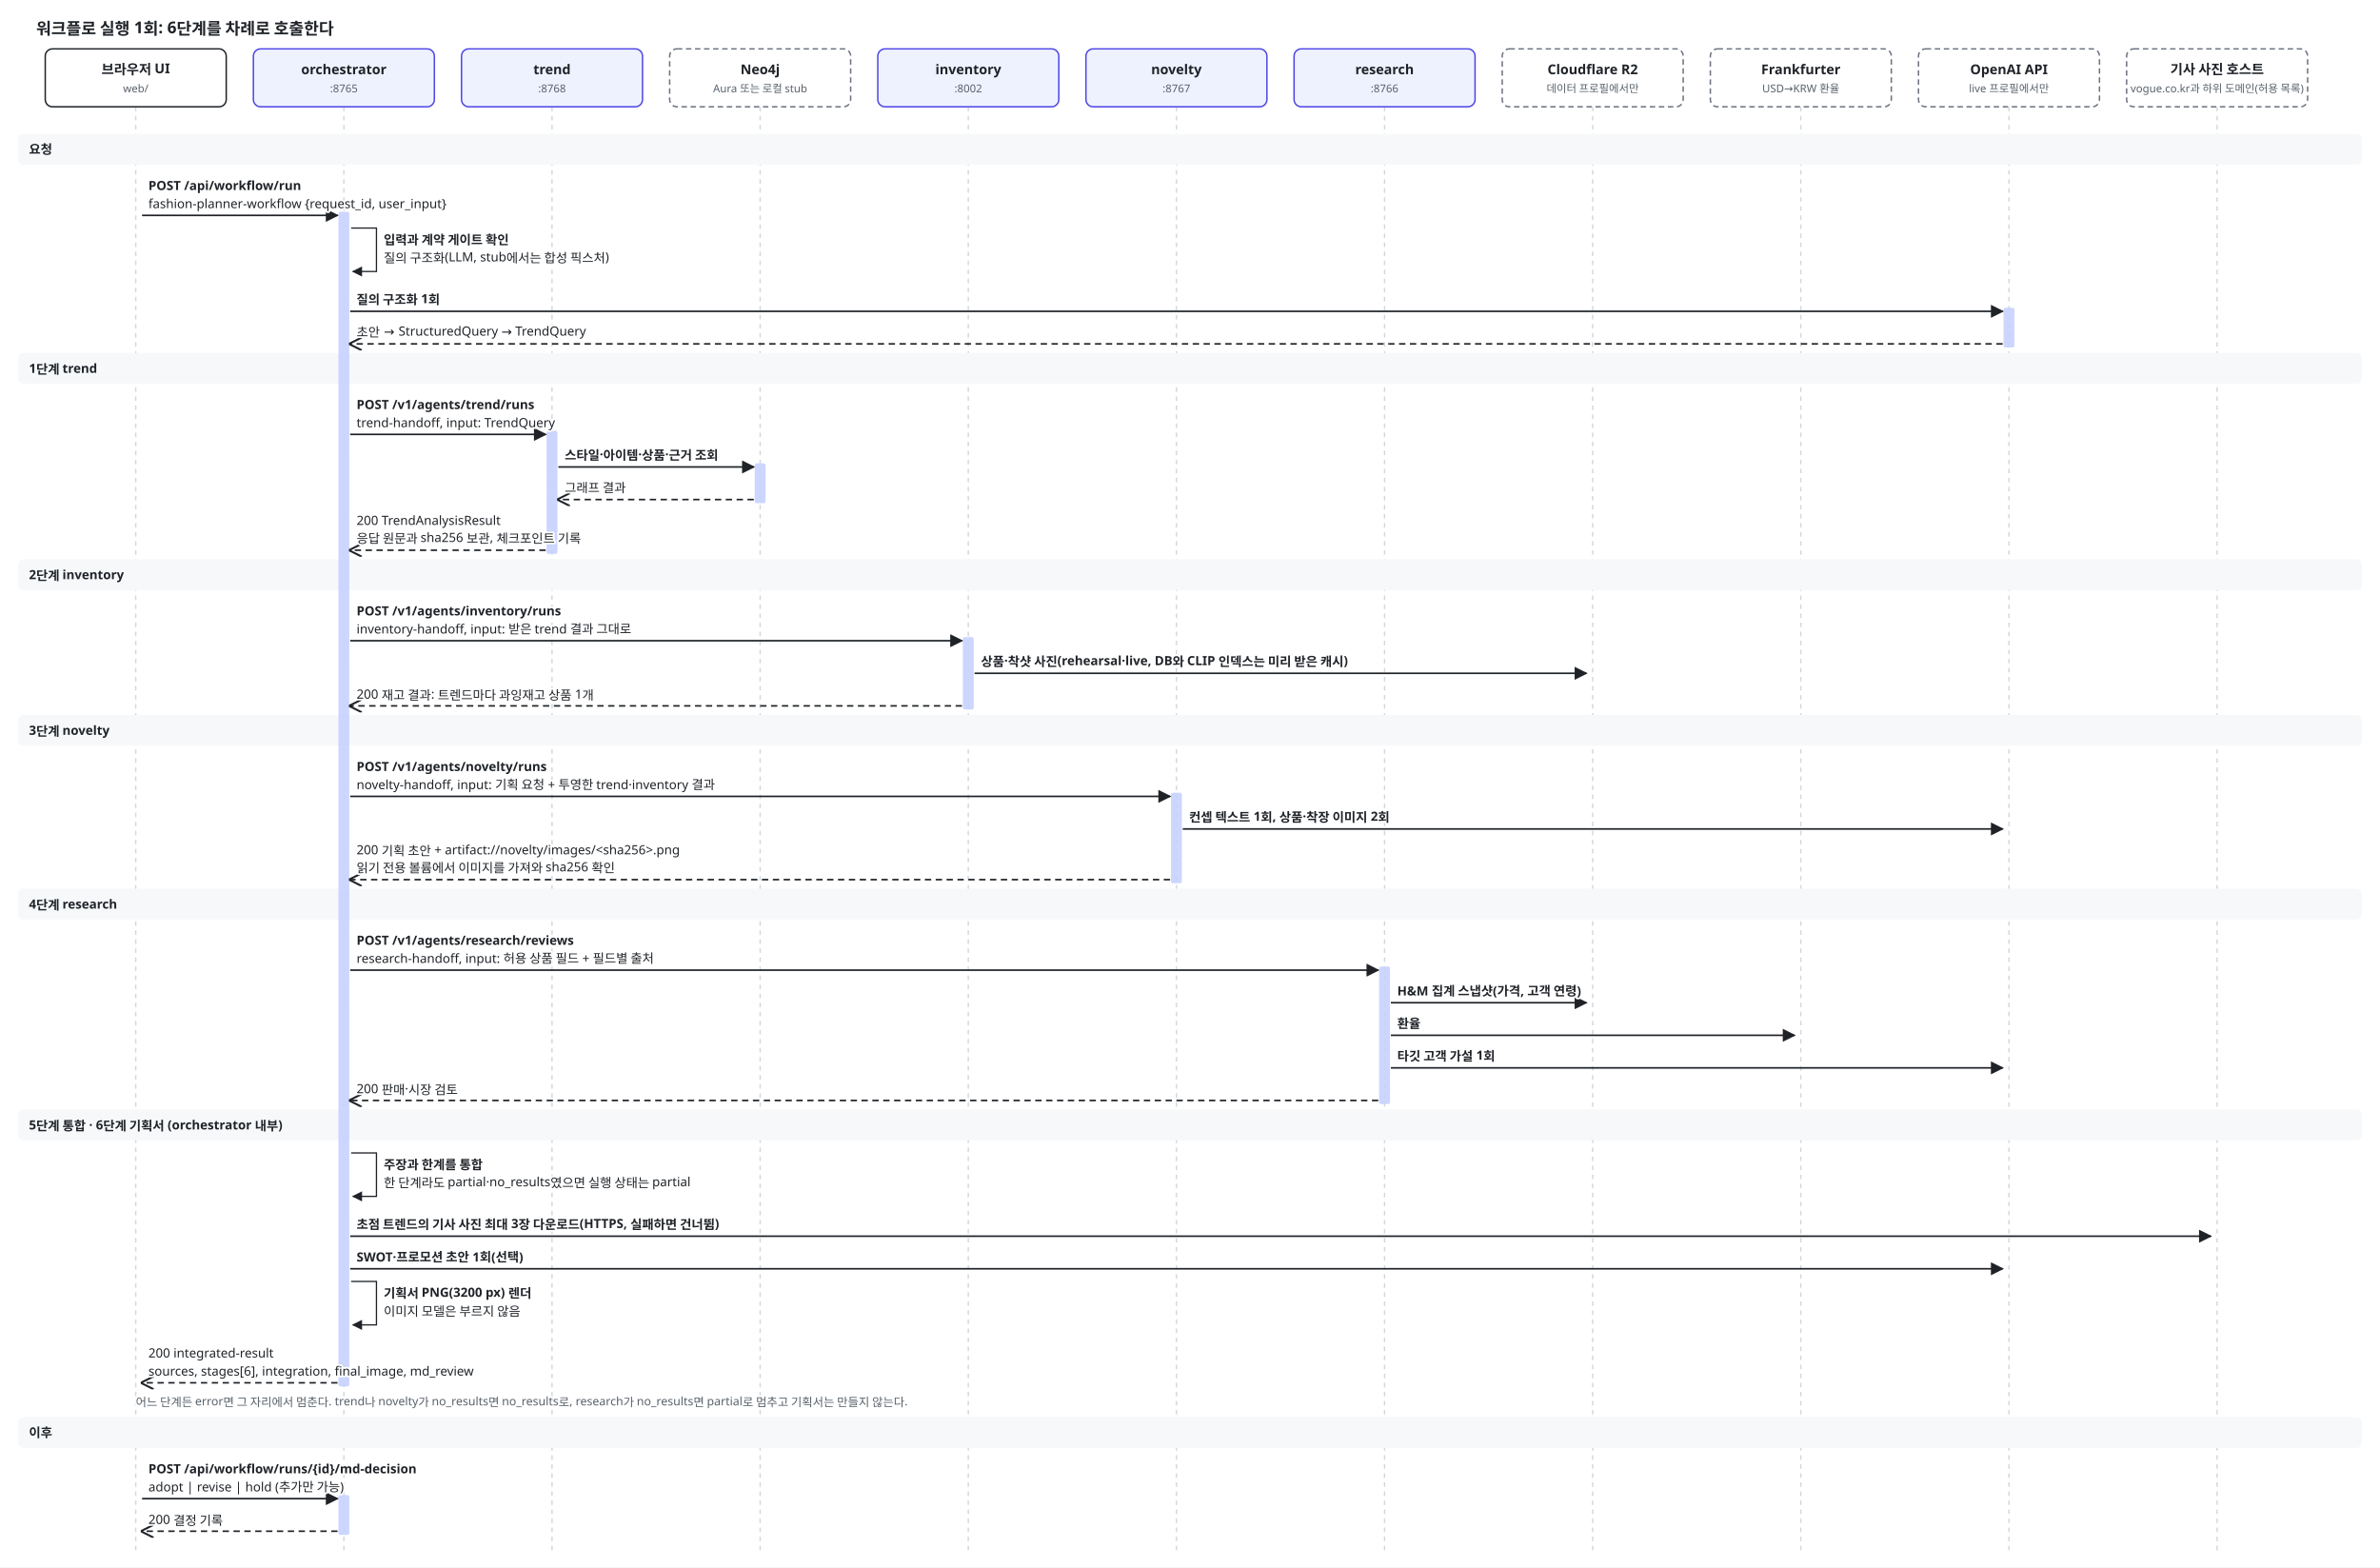
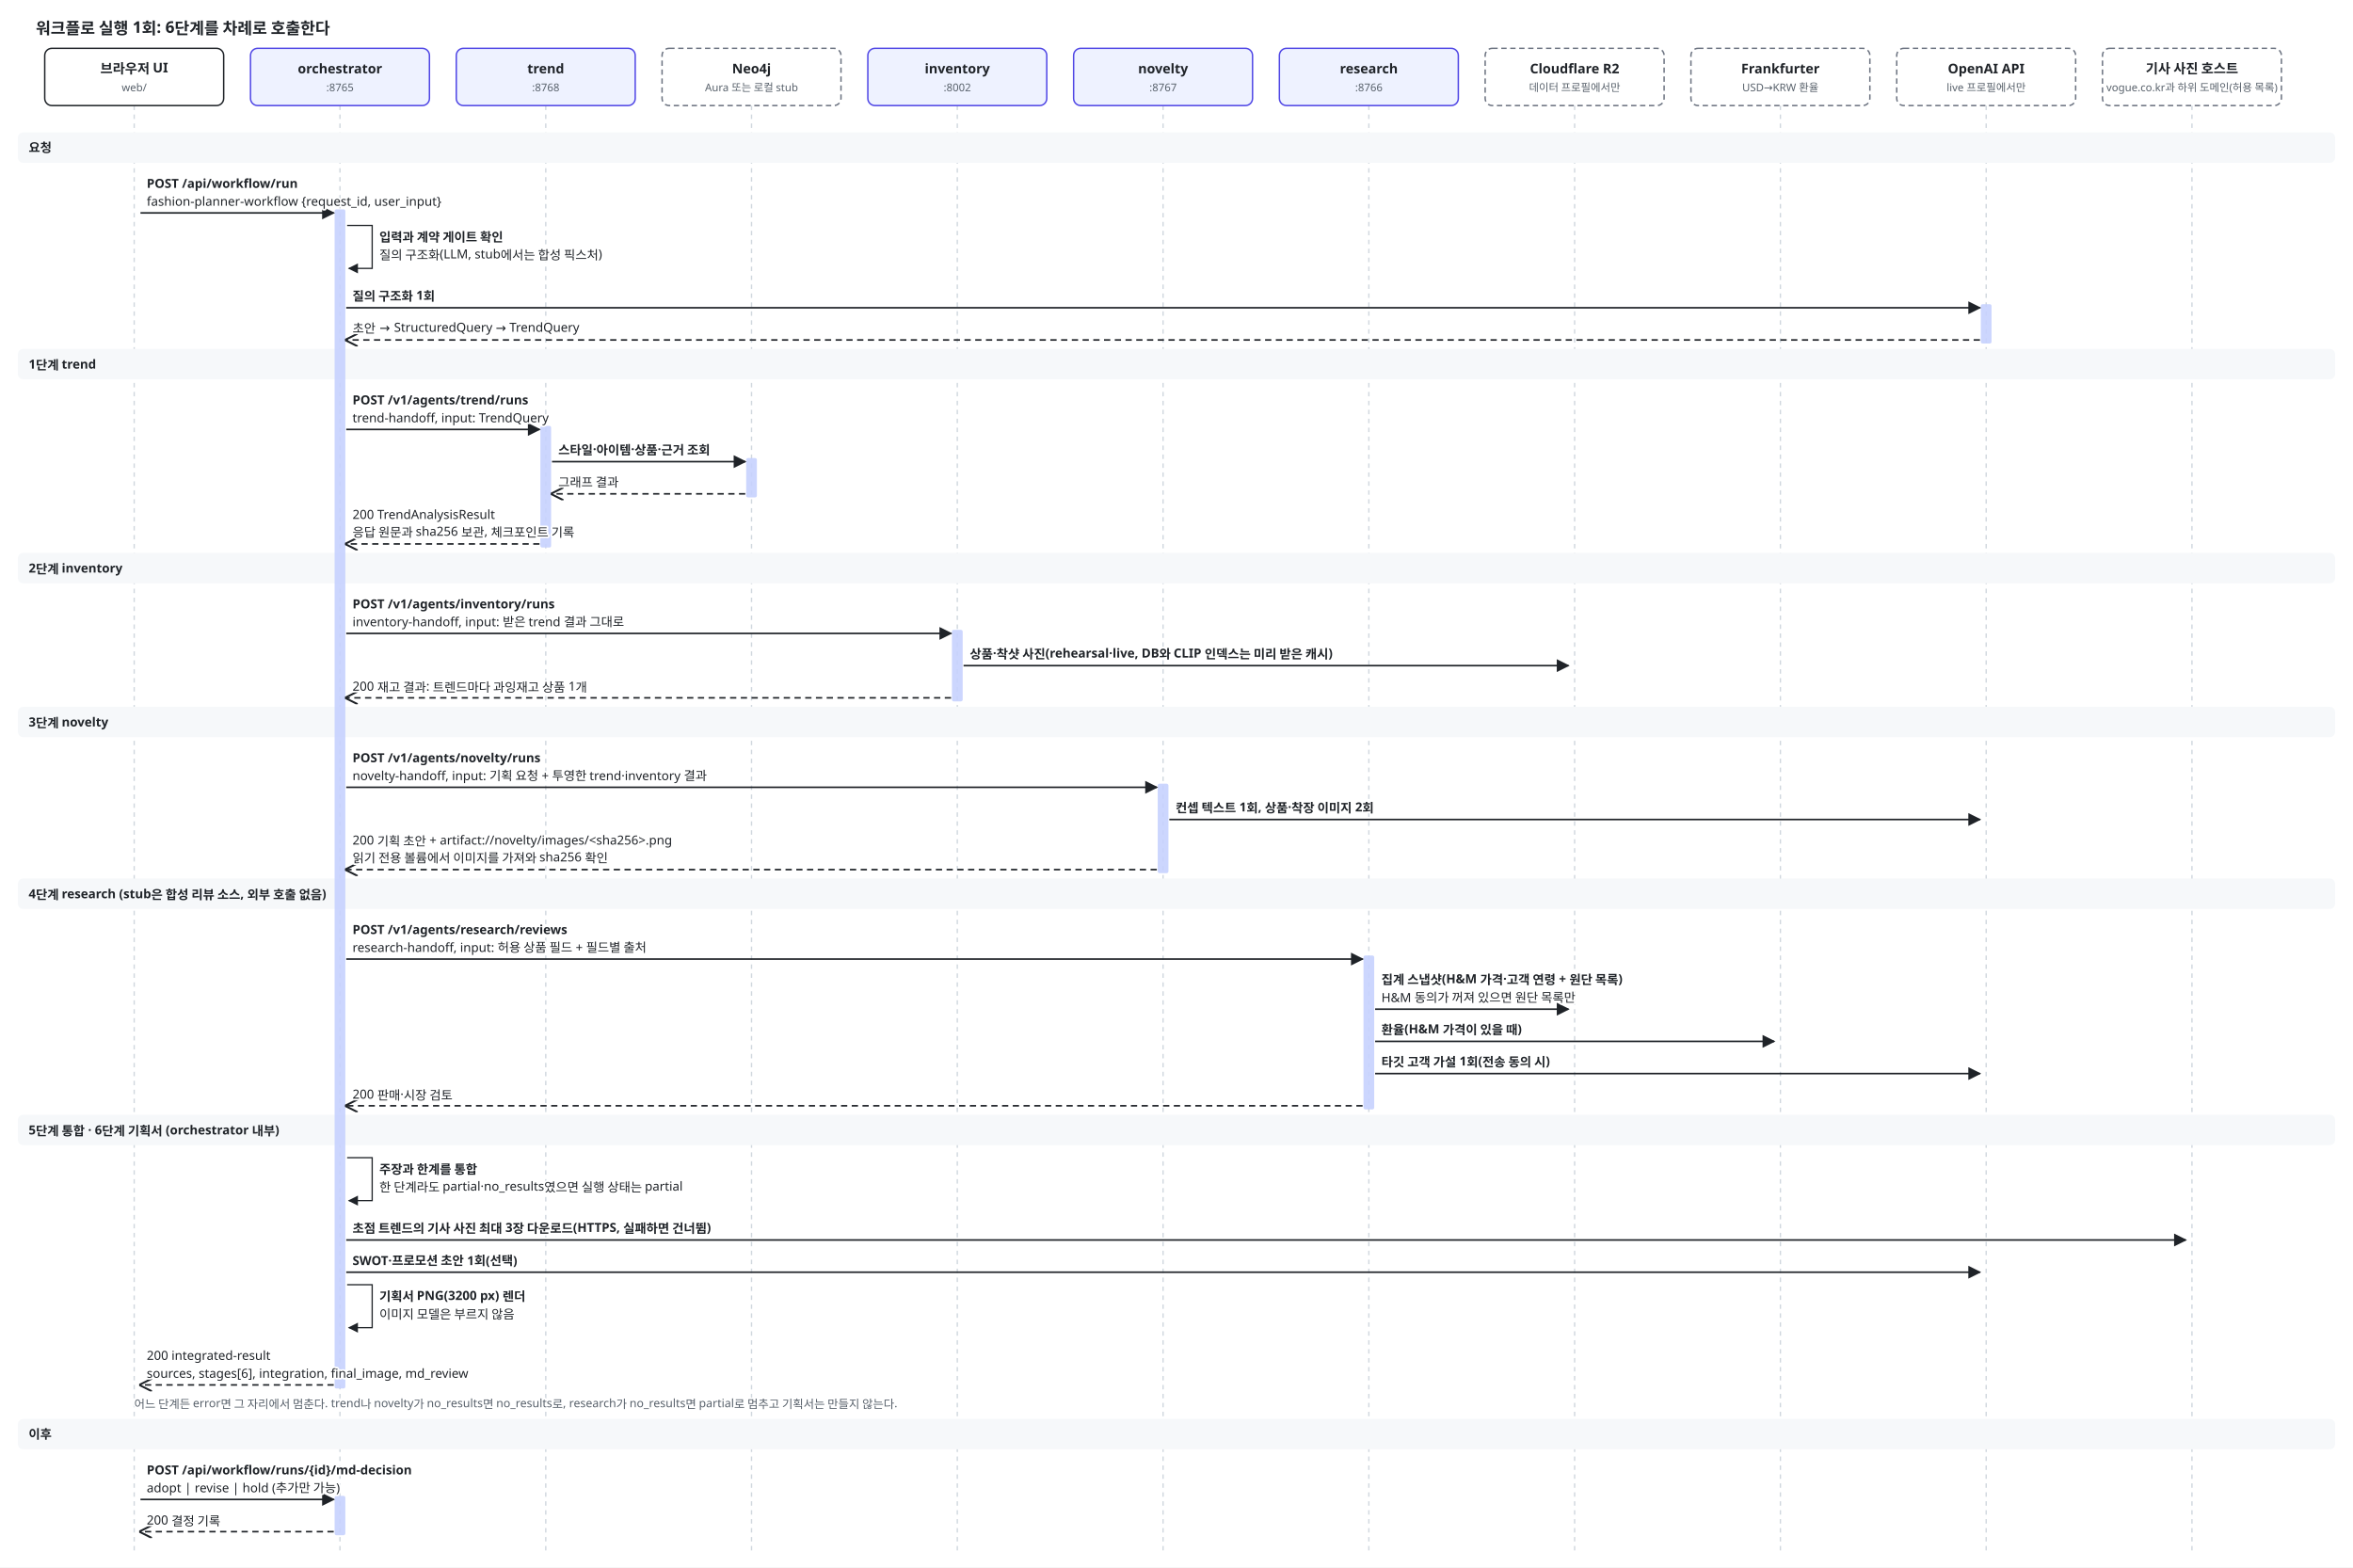
- <svg xmlns="http://www.w3.org/2000/svg" width="2630" height="1732" viewBox="0 0 2630 1732" role="img">
+ <svg xmlns="http://www.w3.org/2000/svg" width="2630" height="1752" viewBox="0 0 2630 1752" role="img">
  <defs>
    <marker id="call" viewBox="0 0 10 10" refX="9" refY="5" markerWidth="8" markerHeight="8" orient="auto">
      <path d="M0,0 L10,5 L0,10 z" fill="#1f2328" />
    </marker>
    <marker id="ret" viewBox="0 0 10 10" refX="9" refY="5" markerWidth="8" markerHeight="8" orient="auto">
      <path d="M0,0 L10,5 L0,10" fill="none" stroke="#1f2328" stroke-width="1.5" />
    </marker>
    <marker id="err" viewBox="0 0 10 10" refX="9" refY="5" markerWidth="8" markerHeight="8" orient="auto">
      <path d="M0,0 L10,5 L0,10" fill="none" stroke="#b91c1c" stroke-width="1.5" />
    </marker>
  </defs>
  <rect width="100%" height="100%" fill="#ffffff" />
  <text x="40.0" y="38.0" font-family="Pretendard, 'Noto Sans KR', 'Apple SD Gothic Neo', sans-serif" font-size="18" font-weight="bold" fill="#1f2328" text-anchor="start">워크플로 실행 1회: 6단계를 차례로 호출한다</text>
-   <line x1="150.0" y1="118" x2="150.0" y2="1716" stroke="#d0d7de" stroke-width="1.5" stroke-dasharray="5 5" />
-   <line x1="380.0" y1="118" x2="380.0" y2="1716" stroke="#d0d7de" stroke-width="1.5" stroke-dasharray="5 5" />
-   <line x1="610.0" y1="118" x2="610.0" y2="1716" stroke="#d0d7de" stroke-width="1.5" stroke-dasharray="5 5" />
-   <line x1="840.0" y1="118" x2="840.0" y2="1716" stroke="#d0d7de" stroke-width="1.5" stroke-dasharray="5 5" />
-   <line x1="1070.0" y1="118" x2="1070.0" y2="1716" stroke="#d0d7de" stroke-width="1.5" stroke-dasharray="5 5" />
-   <line x1="1300.0" y1="118" x2="1300.0" y2="1716" stroke="#d0d7de" stroke-width="1.5" stroke-dasharray="5 5" />
-   <line x1="1530.0" y1="118" x2="1530.0" y2="1716" stroke="#d0d7de" stroke-width="1.5" stroke-dasharray="5 5" />
-   <line x1="1760.0" y1="118" x2="1760.0" y2="1716" stroke="#d0d7de" stroke-width="1.5" stroke-dasharray="5 5" />
-   <line x1="1990.0" y1="118" x2="1990.0" y2="1716" stroke="#d0d7de" stroke-width="1.5" stroke-dasharray="5 5" />
-   <line x1="2220.0" y1="118" x2="2220.0" y2="1716" stroke="#d0d7de" stroke-width="1.5" stroke-dasharray="5 5" />
-   <line x1="2450.0" y1="118" x2="2450.0" y2="1716" stroke="#d0d7de" stroke-width="1.5" stroke-dasharray="5 5" />
+   <line x1="150.0" y1="118" x2="150.0" y2="1736" stroke="#d0d7de" stroke-width="1.5" stroke-dasharray="5 5" />
+   <line x1="380.0" y1="118" x2="380.0" y2="1736" stroke="#d0d7de" stroke-width="1.5" stroke-dasharray="5 5" />
+   <line x1="610.0" y1="118" x2="610.0" y2="1736" stroke="#d0d7de" stroke-width="1.5" stroke-dasharray="5 5" />
+   <line x1="840.0" y1="118" x2="840.0" y2="1736" stroke="#d0d7de" stroke-width="1.5" stroke-dasharray="5 5" />
+   <line x1="1070.0" y1="118" x2="1070.0" y2="1736" stroke="#d0d7de" stroke-width="1.5" stroke-dasharray="5 5" />
+   <line x1="1300.0" y1="118" x2="1300.0" y2="1736" stroke="#d0d7de" stroke-width="1.5" stroke-dasharray="5 5" />
+   <line x1="1530.0" y1="118" x2="1530.0" y2="1736" stroke="#d0d7de" stroke-width="1.5" stroke-dasharray="5 5" />
+   <line x1="1760.0" y1="118" x2="1760.0" y2="1736" stroke="#d0d7de" stroke-width="1.5" stroke-dasharray="5 5" />
+   <line x1="1990.0" y1="118" x2="1990.0" y2="1736" stroke="#d0d7de" stroke-width="1.5" stroke-dasharray="5 5" />
+   <line x1="2220.0" y1="118" x2="2220.0" y2="1736" stroke="#d0d7de" stroke-width="1.5" stroke-dasharray="5 5" />
+   <line x1="2450.0" y1="118" x2="2450.0" y2="1736" stroke="#d0d7de" stroke-width="1.5" stroke-dasharray="5 5" />
  <rect x="20" y="148" width="2590" height="34" rx="6" fill="#f6f8fa" />
  <rect x="20" y="390" width="2590" height="34" rx="6" fill="#f6f8fa" />
  <rect x="20" y="618" width="2590" height="34" rx="6" fill="#f6f8fa" />
  <rect x="20" y="790" width="2590" height="34" rx="6" fill="#f6f8fa" />
  <rect x="20" y="982" width="2590" height="34" rx="6" fill="#f6f8fa" />
-   <rect x="20" y="1226" width="2590" height="34" rx="6" fill="#f6f8fa" />
-   <rect x="20" y="1566" width="2590" height="34" rx="6" fill="#f6f8fa" />
+   <rect x="20" y="1246" width="2590" height="34" rx="6" fill="#f6f8fa" />
+   <rect x="20" y="1586" width="2590" height="34" rx="6" fill="#f6f8fa" />
  <rect x="2214.0" y="340.0" width="12" height="44.0" rx="2" fill="#c7d2fe" opacity="0.9" />
  <rect x="834.0" y="512.0" width="12" height="44.0" rx="2" fill="#c7d2fe" opacity="0.9" />
  <rect x="604.0" y="476.0" width="12" height="136.0" rx="2" fill="#c7d2fe" opacity="0.9" />
  <rect x="1064.0" y="704.0" width="12" height="80.0" rx="2" fill="#c7d2fe" opacity="0.9" />
  <rect x="1294.0" y="876.0" width="12" height="100.0" rx="2" fill="#c7d2fe" opacity="0.9" />
-   <rect x="1524.0" y="1068.0" width="12" height="152.0" rx="2" fill="#c7d2fe" opacity="0.9" />
-   <rect x="374.0" y="234.0" width="12" height="1298.0" rx="2" fill="#c7d2fe" opacity="0.9" />
-   <rect x="374.0" y="1652.0" width="12" height="44.0" rx="2" fill="#c7d2fe" opacity="0.9" />
+   <rect x="1524.0" y="1068.0" width="12" height="172.0" rx="2" fill="#c7d2fe" opacity="0.9" />
+   <rect x="374.0" y="234.0" width="12" height="1318.0" rx="2" fill="#c7d2fe" opacity="0.9" />
+   <rect x="374.0" y="1672.0" width="12" height="44.0" rx="2" fill="#c7d2fe" opacity="0.9" />
  <text x="32.0" y="170.0" font-family="Pretendard, 'Noto Sans KR', 'Apple SD Gothic Neo', sans-serif" font-size="14" font-weight="bold" fill="#1f2328" stroke="#f6f8fa" stroke-width="5" stroke-linejoin="round" paint-order="stroke">요청</text>
  <text x="32.0" y="412.0" font-family="Pretendard, 'Noto Sans KR', 'Apple SD Gothic Neo', sans-serif" font-size="14" font-weight="bold" fill="#1f2328" stroke="#f6f8fa" stroke-width="5" stroke-linejoin="round" paint-order="stroke">1단계 trend</text>
  <text x="32.0" y="640.0" font-family="Pretendard, 'Noto Sans KR', 'Apple SD Gothic Neo', sans-serif" font-size="14" font-weight="bold" fill="#1f2328" stroke="#f6f8fa" stroke-width="5" stroke-linejoin="round" paint-order="stroke">2단계 inventory</text>
  <text x="32.0" y="812.0" font-family="Pretendard, 'Noto Sans KR', 'Apple SD Gothic Neo', sans-serif" font-size="14" font-weight="bold" fill="#1f2328" stroke="#f6f8fa" stroke-width="5" stroke-linejoin="round" paint-order="stroke">3단계 novelty</text>
-   <text x="32.0" y="1004.0" font-family="Pretendard, 'Noto Sans KR', 'Apple SD Gothic Neo', sans-serif" font-size="14" font-weight="bold" fill="#1f2328" stroke="#f6f8fa" stroke-width="5" stroke-linejoin="round" paint-order="stroke">4단계 research</text>
-   <text x="32.0" y="1248.0" font-family="Pretendard, 'Noto Sans KR', 'Apple SD Gothic Neo', sans-serif" font-size="14" font-weight="bold" fill="#1f2328" stroke="#f6f8fa" stroke-width="5" stroke-linejoin="round" paint-order="stroke">5단계 통합 · 6단계 기획서 (orchestrator 내부)</text>
-   <text x="32.0" y="1588.0" font-family="Pretendard, 'Noto Sans KR', 'Apple SD Gothic Neo', sans-serif" font-size="14" font-weight="bold" fill="#1f2328" stroke="#f6f8fa" stroke-width="5" stroke-linejoin="round" paint-order="stroke">이후</text>
+   <text x="32.0" y="1004.0" font-family="Pretendard, 'Noto Sans KR', 'Apple SD Gothic Neo', sans-serif" font-size="14" font-weight="bold" fill="#1f2328" stroke="#f6f8fa" stroke-width="5" stroke-linejoin="round" paint-order="stroke">4단계 research (stub은 합성 리뷰 소스, 외부 호출 없음)</text>
+   <text x="32.0" y="1268.0" font-family="Pretendard, 'Noto Sans KR', 'Apple SD Gothic Neo', sans-serif" font-size="14" font-weight="bold" fill="#1f2328" stroke="#f6f8fa" stroke-width="5" stroke-linejoin="round" paint-order="stroke">5단계 통합 · 6단계 기획서 (orchestrator 내부)</text>
+   <text x="32.0" y="1608.0" font-family="Pretendard, 'Noto Sans KR', 'Apple SD Gothic Neo', sans-serif" font-size="14" font-weight="bold" fill="#1f2328" stroke="#f6f8fa" stroke-width="5" stroke-linejoin="round" paint-order="stroke">이후</text>
  <rect x="50.0" y="54" width="200" height="64" rx="8" fill="#ffffff" stroke="#1f2328" stroke-width="1.6" />
  <text x="150.0" y="82.0" font-family="Pretendard, 'Noto Sans KR', 'Apple SD Gothic Neo', sans-serif" font-size="15" font-weight="bold" fill="#1f2328" text-anchor="middle">브라우저 UI</text>
  <text x="150.0" y="102.0" font-family="Pretendard, 'Noto Sans KR', 'Apple SD Gothic Neo', sans-serif" font-size="12" font-weight="normal" fill="#57606a" text-anchor="middle">web/</text>
  <rect x="280.0" y="54" width="200" height="64" rx="8" fill="#eef2ff" stroke="#4f46e5" stroke-width="1.6" />
  <text x="380.0" y="82.0" font-family="Pretendard, 'Noto Sans KR', 'Apple SD Gothic Neo', sans-serif" font-size="15" font-weight="bold" fill="#1f2328" text-anchor="middle">orchestrator</text>
  <text x="380.0" y="102.0" font-family="Pretendard, 'Noto Sans KR', 'Apple SD Gothic Neo', sans-serif" font-size="12" font-weight="normal" fill="#57606a" text-anchor="middle">:8765</text>
  <rect x="510.0" y="54" width="200" height="64" rx="8" fill="#eef2ff" stroke="#4f46e5" stroke-width="1.6" />
  <text x="610.0" y="82.0" font-family="Pretendard, 'Noto Sans KR', 'Apple SD Gothic Neo', sans-serif" font-size="15" font-weight="bold" fill="#1f2328" text-anchor="middle">trend</text>
  <text x="610.0" y="102.0" font-family="Pretendard, 'Noto Sans KR', 'Apple SD Gothic Neo', sans-serif" font-size="12" font-weight="normal" fill="#57606a" text-anchor="middle">:8768</text>
  <rect x="740.0" y="54" width="200" height="64" rx="8" fill="#ffffff" stroke="#6b7280" stroke-width="1.6" stroke-dasharray="6 4" />
  <text x="840.0" y="82.0" font-family="Pretendard, 'Noto Sans KR', 'Apple SD Gothic Neo', sans-serif" font-size="15" font-weight="bold" fill="#1f2328" text-anchor="middle">Neo4j</text>
  <text x="840.0" y="102.0" font-family="Pretendard, 'Noto Sans KR', 'Apple SD Gothic Neo', sans-serif" font-size="12" font-weight="normal" fill="#57606a" text-anchor="middle">Aura 또는 로컬 stub</text>
  <rect x="970.0" y="54" width="200" height="64" rx="8" fill="#eef2ff" stroke="#4f46e5" stroke-width="1.6" />
  <text x="1070.0" y="82.0" font-family="Pretendard, 'Noto Sans KR', 'Apple SD Gothic Neo', sans-serif" font-size="15" font-weight="bold" fill="#1f2328" text-anchor="middle">inventory</text>
  <text x="1070.0" y="102.0" font-family="Pretendard, 'Noto Sans KR', 'Apple SD Gothic Neo', sans-serif" font-size="12" font-weight="normal" fill="#57606a" text-anchor="middle">:8002</text>
  <rect x="1200.0" y="54" width="200" height="64" rx="8" fill="#eef2ff" stroke="#4f46e5" stroke-width="1.6" />
  <text x="1300.0" y="82.0" font-family="Pretendard, 'Noto Sans KR', 'Apple SD Gothic Neo', sans-serif" font-size="15" font-weight="bold" fill="#1f2328" text-anchor="middle">novelty</text>
  <text x="1300.0" y="102.0" font-family="Pretendard, 'Noto Sans KR', 'Apple SD Gothic Neo', sans-serif" font-size="12" font-weight="normal" fill="#57606a" text-anchor="middle">:8767</text>
  <rect x="1430.0" y="54" width="200" height="64" rx="8" fill="#eef2ff" stroke="#4f46e5" stroke-width="1.6" />
  <text x="1530.0" y="82.0" font-family="Pretendard, 'Noto Sans KR', 'Apple SD Gothic Neo', sans-serif" font-size="15" font-weight="bold" fill="#1f2328" text-anchor="middle">research</text>
  <text x="1530.0" y="102.0" font-family="Pretendard, 'Noto Sans KR', 'Apple SD Gothic Neo', sans-serif" font-size="12" font-weight="normal" fill="#57606a" text-anchor="middle">:8766</text>
  <rect x="1660.0" y="54" width="200" height="64" rx="8" fill="#ffffff" stroke="#6b7280" stroke-width="1.6" stroke-dasharray="6 4" />
  <text x="1760.0" y="82.0" font-family="Pretendard, 'Noto Sans KR', 'Apple SD Gothic Neo', sans-serif" font-size="15" font-weight="bold" fill="#1f2328" text-anchor="middle">Cloudflare R2</text>
  <text x="1760.0" y="102.0" font-family="Pretendard, 'Noto Sans KR', 'Apple SD Gothic Neo', sans-serif" font-size="12" font-weight="normal" fill="#57606a" text-anchor="middle">데이터 프로필에서만</text>
  <rect x="1890.0" y="54" width="200" height="64" rx="8" fill="#ffffff" stroke="#6b7280" stroke-width="1.6" stroke-dasharray="6 4" />
  <text x="1990.0" y="82.0" font-family="Pretendard, 'Noto Sans KR', 'Apple SD Gothic Neo', sans-serif" font-size="15" font-weight="bold" fill="#1f2328" text-anchor="middle">Frankfurter</text>
  <text x="1990.0" y="102.0" font-family="Pretendard, 'Noto Sans KR', 'Apple SD Gothic Neo', sans-serif" font-size="12" font-weight="normal" fill="#57606a" text-anchor="middle">USD→KRW 환율</text>
  <rect x="2120.0" y="54" width="200" height="64" rx="8" fill="#ffffff" stroke="#6b7280" stroke-width="1.6" stroke-dasharray="6 4" />
  <text x="2220.0" y="82.0" font-family="Pretendard, 'Noto Sans KR', 'Apple SD Gothic Neo', sans-serif" font-size="15" font-weight="bold" fill="#1f2328" text-anchor="middle">OpenAI API</text>
  <text x="2220.0" y="102.0" font-family="Pretendard, 'Noto Sans KR', 'Apple SD Gothic Neo', sans-serif" font-size="12" font-weight="normal" fill="#57606a" text-anchor="middle">live 프로필에서만</text>
  <rect x="2350.0" y="54" width="200" height="64" rx="8" fill="#ffffff" stroke="#6b7280" stroke-width="1.6" stroke-dasharray="6 4" />
  <text x="2450.0" y="82.0" font-family="Pretendard, 'Noto Sans KR', 'Apple SD Gothic Neo', sans-serif" font-size="15" font-weight="bold" fill="#1f2328" text-anchor="middle">기사 사진 호스트</text>
  <text x="2450.0" y="102.0" font-family="Pretendard, 'Noto Sans KR', 'Apple SD Gothic Neo', sans-serif" font-size="12" font-weight="normal" fill="#57606a" text-anchor="middle">vogue.co.kr과 하위 도메인(허용 목록)</text>
  <line x1="157.0" y1="238.0" x2="373.0" y2="238.0" stroke="#1f2328" stroke-width="1.8" marker-end="url(#call)" />
  <text x="164.0" y="210.0" font-family="Pretendard, 'Noto Sans KR', 'Apple SD Gothic Neo', sans-serif" font-size="14" font-weight="bold" fill="#1f2328" text-anchor="start" stroke="#ffffff" stroke-width="4" stroke-linejoin="round" paint-order="stroke">POST /api/workflow/run</text>
  <text x="164.0" y="230.0" font-family="Pretendard, 'Noto Sans KR', 'Apple SD Gothic Neo', sans-serif" font-size="14" font-weight="normal" fill="#1f2328" text-anchor="start" stroke="#ffffff" stroke-width="4" stroke-linejoin="round" paint-order="stroke">fashion-planner-workflow {request_id, user_input}</text>
  <path d="M388.0,252.0 h28 v48.0 h-26" fill="none" stroke="#1f2328" stroke-width="1.4" marker-end="url(#call)" />
  <text x="424.0" y="270.0" font-family="Pretendard, 'Noto Sans KR', 'Apple SD Gothic Neo', sans-serif" font-size="14" font-weight="bold" fill="#1f2328" text-anchor="start" stroke="#ffffff" stroke-width="4" stroke-linejoin="round" paint-order="stroke">입력과 계약 게이트 확인</text>
  <text x="424.0" y="290.0" font-family="Pretendard, 'Noto Sans KR', 'Apple SD Gothic Neo', sans-serif" font-size="14" font-weight="normal" fill="#1f2328" text-anchor="start" stroke="#ffffff" stroke-width="4" stroke-linejoin="round" paint-order="stroke">질의 구조화(LLM, stub에서는 합성 픽스처)</text>
  <line x1="387.0" y1="344.0" x2="2213.0" y2="344.0" stroke="#1f2328" stroke-width="1.8" marker-end="url(#call)" />
  <text x="394.0" y="336.0" font-family="Pretendard, 'Noto Sans KR', 'Apple SD Gothic Neo', sans-serif" font-size="14" font-weight="bold" fill="#1f2328" text-anchor="start" stroke="#ffffff" stroke-width="4" stroke-linejoin="round" paint-order="stroke">질의 구조화 1회</text>
  <line x1="2213.0" y1="380.0" x2="387.0" y2="380.0" stroke="#1f2328" stroke-width="1.8" stroke-dasharray="7 5" marker-end="url(#ret)" />
  <text x="394.0" y="372.0" font-family="Pretendard, 'Noto Sans KR', 'Apple SD Gothic Neo', sans-serif" font-size="14" font-weight="normal" fill="#1f2328" text-anchor="start" stroke="#ffffff" stroke-width="4" stroke-linejoin="round" paint-order="stroke">초안 → StructuredQuery → TrendQuery</text>
  <line x1="387.0" y1="480.0" x2="603.0" y2="480.0" stroke="#1f2328" stroke-width="1.8" marker-end="url(#call)" />
  <text x="394.0" y="452.0" font-family="Pretendard, 'Noto Sans KR', 'Apple SD Gothic Neo', sans-serif" font-size="14" font-weight="bold" fill="#1f2328" text-anchor="start" stroke="#ffffff" stroke-width="4" stroke-linejoin="round" paint-order="stroke">POST /v1/agents/trend/runs</text>
  <text x="394.0" y="472.0" font-family="Pretendard, 'Noto Sans KR', 'Apple SD Gothic Neo', sans-serif" font-size="14" font-weight="normal" fill="#1f2328" text-anchor="start" stroke="#ffffff" stroke-width="4" stroke-linejoin="round" paint-order="stroke">trend-handoff, input: TrendQuery</text>
  <line x1="617.0" y1="516.0" x2="833.0" y2="516.0" stroke="#1f2328" stroke-width="1.8" marker-end="url(#call)" />
  <text x="624.0" y="508.0" font-family="Pretendard, 'Noto Sans KR', 'Apple SD Gothic Neo', sans-serif" font-size="14" font-weight="bold" fill="#1f2328" text-anchor="start" stroke="#ffffff" stroke-width="4" stroke-linejoin="round" paint-order="stroke">스타일·아이템·상품·근거 조회</text>
  <line x1="833.0" y1="552.0" x2="617.0" y2="552.0" stroke="#1f2328" stroke-width="1.8" stroke-dasharray="7 5" marker-end="url(#ret)" />
  <text x="624.0" y="544.0" font-family="Pretendard, 'Noto Sans KR', 'Apple SD Gothic Neo', sans-serif" font-size="14" font-weight="normal" fill="#1f2328" text-anchor="start" stroke="#ffffff" stroke-width="4" stroke-linejoin="round" paint-order="stroke">그래프 결과</text>
  <line x1="603.0" y1="608.0" x2="387.0" y2="608.0" stroke="#1f2328" stroke-width="1.8" stroke-dasharray="7 5" marker-end="url(#ret)" />
  <text x="394.0" y="580.0" font-family="Pretendard, 'Noto Sans KR', 'Apple SD Gothic Neo', sans-serif" font-size="14" font-weight="normal" fill="#1f2328" text-anchor="start" stroke="#ffffff" stroke-width="4" stroke-linejoin="round" paint-order="stroke">200 TrendAnalysisResult</text>
  <text x="394.0" y="600.0" font-family="Pretendard, 'Noto Sans KR', 'Apple SD Gothic Neo', sans-serif" font-size="14" font-weight="normal" fill="#1f2328" text-anchor="start" stroke="#ffffff" stroke-width="4" stroke-linejoin="round" paint-order="stroke">응답 원문과 sha256 보관, 체크포인트 기록</text>
  <line x1="387.0" y1="708.0" x2="1063.0" y2="708.0" stroke="#1f2328" stroke-width="1.8" marker-end="url(#call)" />
  <text x="394.0" y="680.0" font-family="Pretendard, 'Noto Sans KR', 'Apple SD Gothic Neo', sans-serif" font-size="14" font-weight="bold" fill="#1f2328" text-anchor="start" stroke="#ffffff" stroke-width="4" stroke-linejoin="round" paint-order="stroke">POST /v1/agents/inventory/runs</text>
  <text x="394.0" y="700.0" font-family="Pretendard, 'Noto Sans KR', 'Apple SD Gothic Neo', sans-serif" font-size="14" font-weight="normal" fill="#1f2328" text-anchor="start" stroke="#ffffff" stroke-width="4" stroke-linejoin="round" paint-order="stroke">inventory-handoff, input: 받은 trend 결과 그대로</text>
  <line x1="1077.0" y1="744.0" x2="1753.0" y2="744.0" stroke="#1f2328" stroke-width="1.8" marker-end="url(#call)" />
  <text x="1084.0" y="736.0" font-family="Pretendard, 'Noto Sans KR', 'Apple SD Gothic Neo', sans-serif" font-size="14" font-weight="bold" fill="#1f2328" text-anchor="start" stroke="#ffffff" stroke-width="4" stroke-linejoin="round" paint-order="stroke">상품·착샷 사진(rehearsal·live, DB와 CLIP 인덱스는 미리 받은 캐시)</text>
  <line x1="1063.0" y1="780.0" x2="387.0" y2="780.0" stroke="#1f2328" stroke-width="1.8" stroke-dasharray="7 5" marker-end="url(#ret)" />
  <text x="394.0" y="772.0" font-family="Pretendard, 'Noto Sans KR', 'Apple SD Gothic Neo', sans-serif" font-size="14" font-weight="normal" fill="#1f2328" text-anchor="start" stroke="#ffffff" stroke-width="4" stroke-linejoin="round" paint-order="stroke">200 재고 결과: 트렌드마다 과잉재고 상품 1개</text>
  <line x1="387.0" y1="880.0" x2="1293.0" y2="880.0" stroke="#1f2328" stroke-width="1.8" marker-end="url(#call)" />
  <text x="394.0" y="852.0" font-family="Pretendard, 'Noto Sans KR', 'Apple SD Gothic Neo', sans-serif" font-size="14" font-weight="bold" fill="#1f2328" text-anchor="start" stroke="#ffffff" stroke-width="4" stroke-linejoin="round" paint-order="stroke">POST /v1/agents/novelty/runs</text>
  <text x="394.0" y="872.0" font-family="Pretendard, 'Noto Sans KR', 'Apple SD Gothic Neo', sans-serif" font-size="14" font-weight="normal" fill="#1f2328" text-anchor="start" stroke="#ffffff" stroke-width="4" stroke-linejoin="round" paint-order="stroke">novelty-handoff, input: 기획 요청 + 투영한 trend·inventory 결과</text>
  <line x1="1307.0" y1="916.0" x2="2213.0" y2="916.0" stroke="#1f2328" stroke-width="1.8" marker-end="url(#call)" />
  <text x="1314.0" y="908.0" font-family="Pretendard, 'Noto Sans KR', 'Apple SD Gothic Neo', sans-serif" font-size="14" font-weight="bold" fill="#1f2328" text-anchor="start" stroke="#ffffff" stroke-width="4" stroke-linejoin="round" paint-order="stroke">컨셉 텍스트 1회, 상품·착장 이미지 2회</text>
  <line x1="1293.0" y1="972.0" x2="387.0" y2="972.0" stroke="#1f2328" stroke-width="1.8" stroke-dasharray="7 5" marker-end="url(#ret)" />
  <text x="394.0" y="944.0" font-family="Pretendard, 'Noto Sans KR', 'Apple SD Gothic Neo', sans-serif" font-size="14" font-weight="normal" fill="#1f2328" text-anchor="start" stroke="#ffffff" stroke-width="4" stroke-linejoin="round" paint-order="stroke">200 기획 초안 + artifact://novelty/images/&lt;sha256&gt;.png</text>
  <text x="394.0" y="964.0" font-family="Pretendard, 'Noto Sans KR', 'Apple SD Gothic Neo', sans-serif" font-size="14" font-weight="normal" fill="#1f2328" text-anchor="start" stroke="#ffffff" stroke-width="4" stroke-linejoin="round" paint-order="stroke">읽기 전용 볼륨에서 이미지를 가져와 sha256 확인</text>
  <line x1="387.0" y1="1072.0" x2="1523.0" y2="1072.0" stroke="#1f2328" stroke-width="1.8" marker-end="url(#call)" />
  <text x="394.0" y="1044.0" font-family="Pretendard, 'Noto Sans KR', 'Apple SD Gothic Neo', sans-serif" font-size="14" font-weight="bold" fill="#1f2328" text-anchor="start" stroke="#ffffff" stroke-width="4" stroke-linejoin="round" paint-order="stroke">POST /v1/agents/research/reviews</text>
  <text x="394.0" y="1064.0" font-family="Pretendard, 'Noto Sans KR', 'Apple SD Gothic Neo', sans-serif" font-size="14" font-weight="normal" fill="#1f2328" text-anchor="start" stroke="#ffffff" stroke-width="4" stroke-linejoin="round" paint-order="stroke">research-handoff, input: 허용 상품 필드 + 필드별 출처</text>
-   <line x1="1537.0" y1="1108.0" x2="1753.0" y2="1108.0" stroke="#1f2328" stroke-width="1.8" marker-end="url(#call)" />
-   <text x="1544.0" y="1100.0" font-family="Pretendard, 'Noto Sans KR', 'Apple SD Gothic Neo', sans-serif" font-size="14" font-weight="bold" fill="#1f2328" text-anchor="start" stroke="#ffffff" stroke-width="4" stroke-linejoin="round" paint-order="stroke">H&amp;M 집계 스냅샷(가격, 고객 연령)</text>
-   <line x1="1537.0" y1="1144.0" x2="1983.0" y2="1144.0" stroke="#1f2328" stroke-width="1.8" marker-end="url(#call)" />
-   <text x="1544.0" y="1136.0" font-family="Pretendard, 'Noto Sans KR', 'Apple SD Gothic Neo', sans-serif" font-size="14" font-weight="bold" fill="#1f2328" text-anchor="start" stroke="#ffffff" stroke-width="4" stroke-linejoin="round" paint-order="stroke">환율</text>
-   <line x1="1537.0" y1="1180.0" x2="2213.0" y2="1180.0" stroke="#1f2328" stroke-width="1.8" marker-end="url(#call)" />
-   <text x="1544.0" y="1172.0" font-family="Pretendard, 'Noto Sans KR', 'Apple SD Gothic Neo', sans-serif" font-size="14" font-weight="bold" fill="#1f2328" text-anchor="start" stroke="#ffffff" stroke-width="4" stroke-linejoin="round" paint-order="stroke">타깃 고객 가설 1회</text>
-   <line x1="1523.0" y1="1216.0" x2="387.0" y2="1216.0" stroke="#1f2328" stroke-width="1.8" stroke-dasharray="7 5" marker-end="url(#ret)" />
-   <text x="394.0" y="1208.0" font-family="Pretendard, 'Noto Sans KR', 'Apple SD Gothic Neo', sans-serif" font-size="14" font-weight="normal" fill="#1f2328" text-anchor="start" stroke="#ffffff" stroke-width="4" stroke-linejoin="round" paint-order="stroke">200 판매·시장 검토</text>
-   <path d="M388.0,1274.0 h28 v48.0 h-26" fill="none" stroke="#1f2328" stroke-width="1.4" marker-end="url(#call)" />
-   <text x="424.0" y="1292.0" font-family="Pretendard, 'Noto Sans KR', 'Apple SD Gothic Neo', sans-serif" font-size="14" font-weight="bold" fill="#1f2328" text-anchor="start" stroke="#ffffff" stroke-width="4" stroke-linejoin="round" paint-order="stroke">주장과 한계를 통합</text>
-   <text x="424.0" y="1312.0" font-family="Pretendard, 'Noto Sans KR', 'Apple SD Gothic Neo', sans-serif" font-size="14" font-weight="normal" fill="#1f2328" text-anchor="start" stroke="#ffffff" stroke-width="4" stroke-linejoin="round" paint-order="stroke">한 단계라도 partial·no_results였으면 실행 상태는 partial</text>
-   <line x1="387.0" y1="1366.0" x2="2443.0" y2="1366.0" stroke="#1f2328" stroke-width="1.8" marker-end="url(#call)" />
-   <text x="394.0" y="1358.0" font-family="Pretendard, 'Noto Sans KR', 'Apple SD Gothic Neo', sans-serif" font-size="14" font-weight="bold" fill="#1f2328" text-anchor="start" stroke="#ffffff" stroke-width="4" stroke-linejoin="round" paint-order="stroke">초점 트렌드의 기사 사진 최대 3장 다운로드(HTTPS, 실패하면 건너뜀)</text>
-   <line x1="387.0" y1="1402.0" x2="2213.0" y2="1402.0" stroke="#1f2328" stroke-width="1.8" marker-end="url(#call)" />
-   <text x="394.0" y="1394.0" font-family="Pretendard, 'Noto Sans KR', 'Apple SD Gothic Neo', sans-serif" font-size="14" font-weight="bold" fill="#1f2328" text-anchor="start" stroke="#ffffff" stroke-width="4" stroke-linejoin="round" paint-order="stroke">SWOT·프로모션 초안 1회(선택)</text>
-   <path d="M388.0,1416.0 h28 v48.0 h-26" fill="none" stroke="#1f2328" stroke-width="1.4" marker-end="url(#call)" />
-   <text x="424.0" y="1434.0" font-family="Pretendard, 'Noto Sans KR', 'Apple SD Gothic Neo', sans-serif" font-size="14" font-weight="bold" fill="#1f2328" text-anchor="start" stroke="#ffffff" stroke-width="4" stroke-linejoin="round" paint-order="stroke">기획서 PNG(3200 px) 렌더</text>
-   <text x="424.0" y="1454.0" font-family="Pretendard, 'Noto Sans KR', 'Apple SD Gothic Neo', sans-serif" font-size="14" font-weight="normal" fill="#1f2328" text-anchor="start" stroke="#ffffff" stroke-width="4" stroke-linejoin="round" paint-order="stroke">이미지 모델은 부르지 않음</text>
-   <line x1="373.0" y1="1528.0" x2="157.0" y2="1528.0" stroke="#1f2328" stroke-width="1.8" stroke-dasharray="7 5" marker-end="url(#ret)" />
-   <text x="164.0" y="1500.0" font-family="Pretendard, 'Noto Sans KR', 'Apple SD Gothic Neo', sans-serif" font-size="14" font-weight="normal" fill="#1f2328" text-anchor="start" stroke="#ffffff" stroke-width="4" stroke-linejoin="round" paint-order="stroke">200 integrated-result</text>
-   <text x="164.0" y="1520.0" font-family="Pretendard, 'Noto Sans KR', 'Apple SD Gothic Neo', sans-serif" font-size="14" font-weight="normal" fill="#1f2328" text-anchor="start" stroke="#ffffff" stroke-width="4" stroke-linejoin="round" paint-order="stroke">sources, stages[6], integration, final_image, md_review</text>
-   <text x="150.0" y="1554.0" font-family="Pretendard, 'Noto Sans KR', 'Apple SD Gothic Neo', sans-serif" font-size="13" font-weight="normal" fill="#57606a" text-anchor="start" stroke="#ffffff" stroke-width="4" stroke-linejoin="round" paint-order="stroke">어느 단계든 error면 그 자리에서 멈춘다. trend나 novelty가 no_results면 no_results로, research가 no_results면 partial로 멈추고 기획서는 만들지 않는다.</text>
-   <line x1="157.0" y1="1656.0" x2="373.0" y2="1656.0" stroke="#1f2328" stroke-width="1.8" marker-end="url(#call)" />
-   <text x="164.0" y="1628.0" font-family="Pretendard, 'Noto Sans KR', 'Apple SD Gothic Neo', sans-serif" font-size="14" font-weight="bold" fill="#1f2328" text-anchor="start" stroke="#ffffff" stroke-width="4" stroke-linejoin="round" paint-order="stroke">POST /api/workflow/runs/{id}/md-decision</text>
-   <text x="164.0" y="1648.0" font-family="Pretendard, 'Noto Sans KR', 'Apple SD Gothic Neo', sans-serif" font-size="14" font-weight="normal" fill="#1f2328" text-anchor="start" stroke="#ffffff" stroke-width="4" stroke-linejoin="round" paint-order="stroke">adopt | revise | hold (추가만 가능)</text>
-   <line x1="373.0" y1="1692.0" x2="157.0" y2="1692.0" stroke="#1f2328" stroke-width="1.8" stroke-dasharray="7 5" marker-end="url(#ret)" />
-   <text x="164.0" y="1684.0" font-family="Pretendard, 'Noto Sans KR', 'Apple SD Gothic Neo', sans-serif" font-size="14" font-weight="normal" fill="#1f2328" text-anchor="start" stroke="#ffffff" stroke-width="4" stroke-linejoin="round" paint-order="stroke">200 결정 기록</text>
+   <line x1="1537.0" y1="1128.0" x2="1753.0" y2="1128.0" stroke="#1f2328" stroke-width="1.8" marker-end="url(#call)" />
+   <text x="1544.0" y="1100.0" font-family="Pretendard, 'Noto Sans KR', 'Apple SD Gothic Neo', sans-serif" font-size="14" font-weight="bold" fill="#1f2328" text-anchor="start" stroke="#ffffff" stroke-width="4" stroke-linejoin="round" paint-order="stroke">집계 스냅샷(H&amp;M 가격·고객 연령 + 원단 목록)</text>
+   <text x="1544.0" y="1120.0" font-family="Pretendard, 'Noto Sans KR', 'Apple SD Gothic Neo', sans-serif" font-size="14" font-weight="normal" fill="#1f2328" text-anchor="start" stroke="#ffffff" stroke-width="4" stroke-linejoin="round" paint-order="stroke">H&amp;M 동의가 꺼져 있으면 원단 목록만</text>
+   <line x1="1537.0" y1="1164.0" x2="1983.0" y2="1164.0" stroke="#1f2328" stroke-width="1.8" marker-end="url(#call)" />
+   <text x="1544.0" y="1156.0" font-family="Pretendard, 'Noto Sans KR', 'Apple SD Gothic Neo', sans-serif" font-size="14" font-weight="bold" fill="#1f2328" text-anchor="start" stroke="#ffffff" stroke-width="4" stroke-linejoin="round" paint-order="stroke">환율(H&amp;M 가격이 있을 때)</text>
+   <line x1="1537.0" y1="1200.0" x2="2213.0" y2="1200.0" stroke="#1f2328" stroke-width="1.8" marker-end="url(#call)" />
+   <text x="1544.0" y="1192.0" font-family="Pretendard, 'Noto Sans KR', 'Apple SD Gothic Neo', sans-serif" font-size="14" font-weight="bold" fill="#1f2328" text-anchor="start" stroke="#ffffff" stroke-width="4" stroke-linejoin="round" paint-order="stroke">타깃 고객 가설 1회(전송 동의 시)</text>
+   <line x1="1523.0" y1="1236.0" x2="387.0" y2="1236.0" stroke="#1f2328" stroke-width="1.8" stroke-dasharray="7 5" marker-end="url(#ret)" />
+   <text x="394.0" y="1228.0" font-family="Pretendard, 'Noto Sans KR', 'Apple SD Gothic Neo', sans-serif" font-size="14" font-weight="normal" fill="#1f2328" text-anchor="start" stroke="#ffffff" stroke-width="4" stroke-linejoin="round" paint-order="stroke">200 판매·시장 검토</text>
+   <path d="M388.0,1294.0 h28 v48.0 h-26" fill="none" stroke="#1f2328" stroke-width="1.4" marker-end="url(#call)" />
+   <text x="424.0" y="1312.0" font-family="Pretendard, 'Noto Sans KR', 'Apple SD Gothic Neo', sans-serif" font-size="14" font-weight="bold" fill="#1f2328" text-anchor="start" stroke="#ffffff" stroke-width="4" stroke-linejoin="round" paint-order="stroke">주장과 한계를 통합</text>
+   <text x="424.0" y="1332.0" font-family="Pretendard, 'Noto Sans KR', 'Apple SD Gothic Neo', sans-serif" font-size="14" font-weight="normal" fill="#1f2328" text-anchor="start" stroke="#ffffff" stroke-width="4" stroke-linejoin="round" paint-order="stroke">한 단계라도 partial·no_results였으면 실행 상태는 partial</text>
+   <line x1="387.0" y1="1386.0" x2="2443.0" y2="1386.0" stroke="#1f2328" stroke-width="1.8" marker-end="url(#call)" />
+   <text x="394.0" y="1378.0" font-family="Pretendard, 'Noto Sans KR', 'Apple SD Gothic Neo', sans-serif" font-size="14" font-weight="bold" fill="#1f2328" text-anchor="start" stroke="#ffffff" stroke-width="4" stroke-linejoin="round" paint-order="stroke">초점 트렌드의 기사 사진 최대 3장 다운로드(HTTPS, 실패하면 건너뜀)</text>
+   <line x1="387.0" y1="1422.0" x2="2213.0" y2="1422.0" stroke="#1f2328" stroke-width="1.8" marker-end="url(#call)" />
+   <text x="394.0" y="1414.0" font-family="Pretendard, 'Noto Sans KR', 'Apple SD Gothic Neo', sans-serif" font-size="14" font-weight="bold" fill="#1f2328" text-anchor="start" stroke="#ffffff" stroke-width="4" stroke-linejoin="round" paint-order="stroke">SWOT·프로모션 초안 1회(선택)</text>
+   <path d="M388.0,1436.0 h28 v48.0 h-26" fill="none" stroke="#1f2328" stroke-width="1.4" marker-end="url(#call)" />
+   <text x="424.0" y="1454.0" font-family="Pretendard, 'Noto Sans KR', 'Apple SD Gothic Neo', sans-serif" font-size="14" font-weight="bold" fill="#1f2328" text-anchor="start" stroke="#ffffff" stroke-width="4" stroke-linejoin="round" paint-order="stroke">기획서 PNG(3200 px) 렌더</text>
+   <text x="424.0" y="1474.0" font-family="Pretendard, 'Noto Sans KR', 'Apple SD Gothic Neo', sans-serif" font-size="14" font-weight="normal" fill="#1f2328" text-anchor="start" stroke="#ffffff" stroke-width="4" stroke-linejoin="round" paint-order="stroke">이미지 모델은 부르지 않음</text>
+   <line x1="373.0" y1="1548.0" x2="157.0" y2="1548.0" stroke="#1f2328" stroke-width="1.8" stroke-dasharray="7 5" marker-end="url(#ret)" />
+   <text x="164.0" y="1520.0" font-family="Pretendard, 'Noto Sans KR', 'Apple SD Gothic Neo', sans-serif" font-size="14" font-weight="normal" fill="#1f2328" text-anchor="start" stroke="#ffffff" stroke-width="4" stroke-linejoin="round" paint-order="stroke">200 integrated-result</text>
+   <text x="164.0" y="1540.0" font-family="Pretendard, 'Noto Sans KR', 'Apple SD Gothic Neo', sans-serif" font-size="14" font-weight="normal" fill="#1f2328" text-anchor="start" stroke="#ffffff" stroke-width="4" stroke-linejoin="round" paint-order="stroke">sources, stages[6], integration, final_image, md_review</text>
+   <text x="150.0" y="1574.0" font-family="Pretendard, 'Noto Sans KR', 'Apple SD Gothic Neo', sans-serif" font-size="13" font-weight="normal" fill="#57606a" text-anchor="start" stroke="#ffffff" stroke-width="4" stroke-linejoin="round" paint-order="stroke">어느 단계든 error면 그 자리에서 멈춘다. trend나 novelty가 no_results면 no_results로, research가 no_results면 partial로 멈추고 기획서는 만들지 않는다.</text>
+   <line x1="157.0" y1="1676.0" x2="373.0" y2="1676.0" stroke="#1f2328" stroke-width="1.8" marker-end="url(#call)" />
+   <text x="164.0" y="1648.0" font-family="Pretendard, 'Noto Sans KR', 'Apple SD Gothic Neo', sans-serif" font-size="14" font-weight="bold" fill="#1f2328" text-anchor="start" stroke="#ffffff" stroke-width="4" stroke-linejoin="round" paint-order="stroke">POST /api/workflow/runs/{id}/md-decision</text>
+   <text x="164.0" y="1668.0" font-family="Pretendard, 'Noto Sans KR', 'Apple SD Gothic Neo', sans-serif" font-size="14" font-weight="normal" fill="#1f2328" text-anchor="start" stroke="#ffffff" stroke-width="4" stroke-linejoin="round" paint-order="stroke">adopt | revise | hold (추가만 가능)</text>
+   <line x1="373.0" y1="1712.0" x2="157.0" y2="1712.0" stroke="#1f2328" stroke-width="1.8" stroke-dasharray="7 5" marker-end="url(#ret)" />
+   <text x="164.0" y="1704.0" font-family="Pretendard, 'Noto Sans KR', 'Apple SD Gothic Neo', sans-serif" font-size="14" font-weight="normal" fill="#1f2328" text-anchor="start" stroke="#ffffff" stroke-width="4" stroke-linejoin="round" paint-order="stroke">200 결정 기록</text>
</svg>
